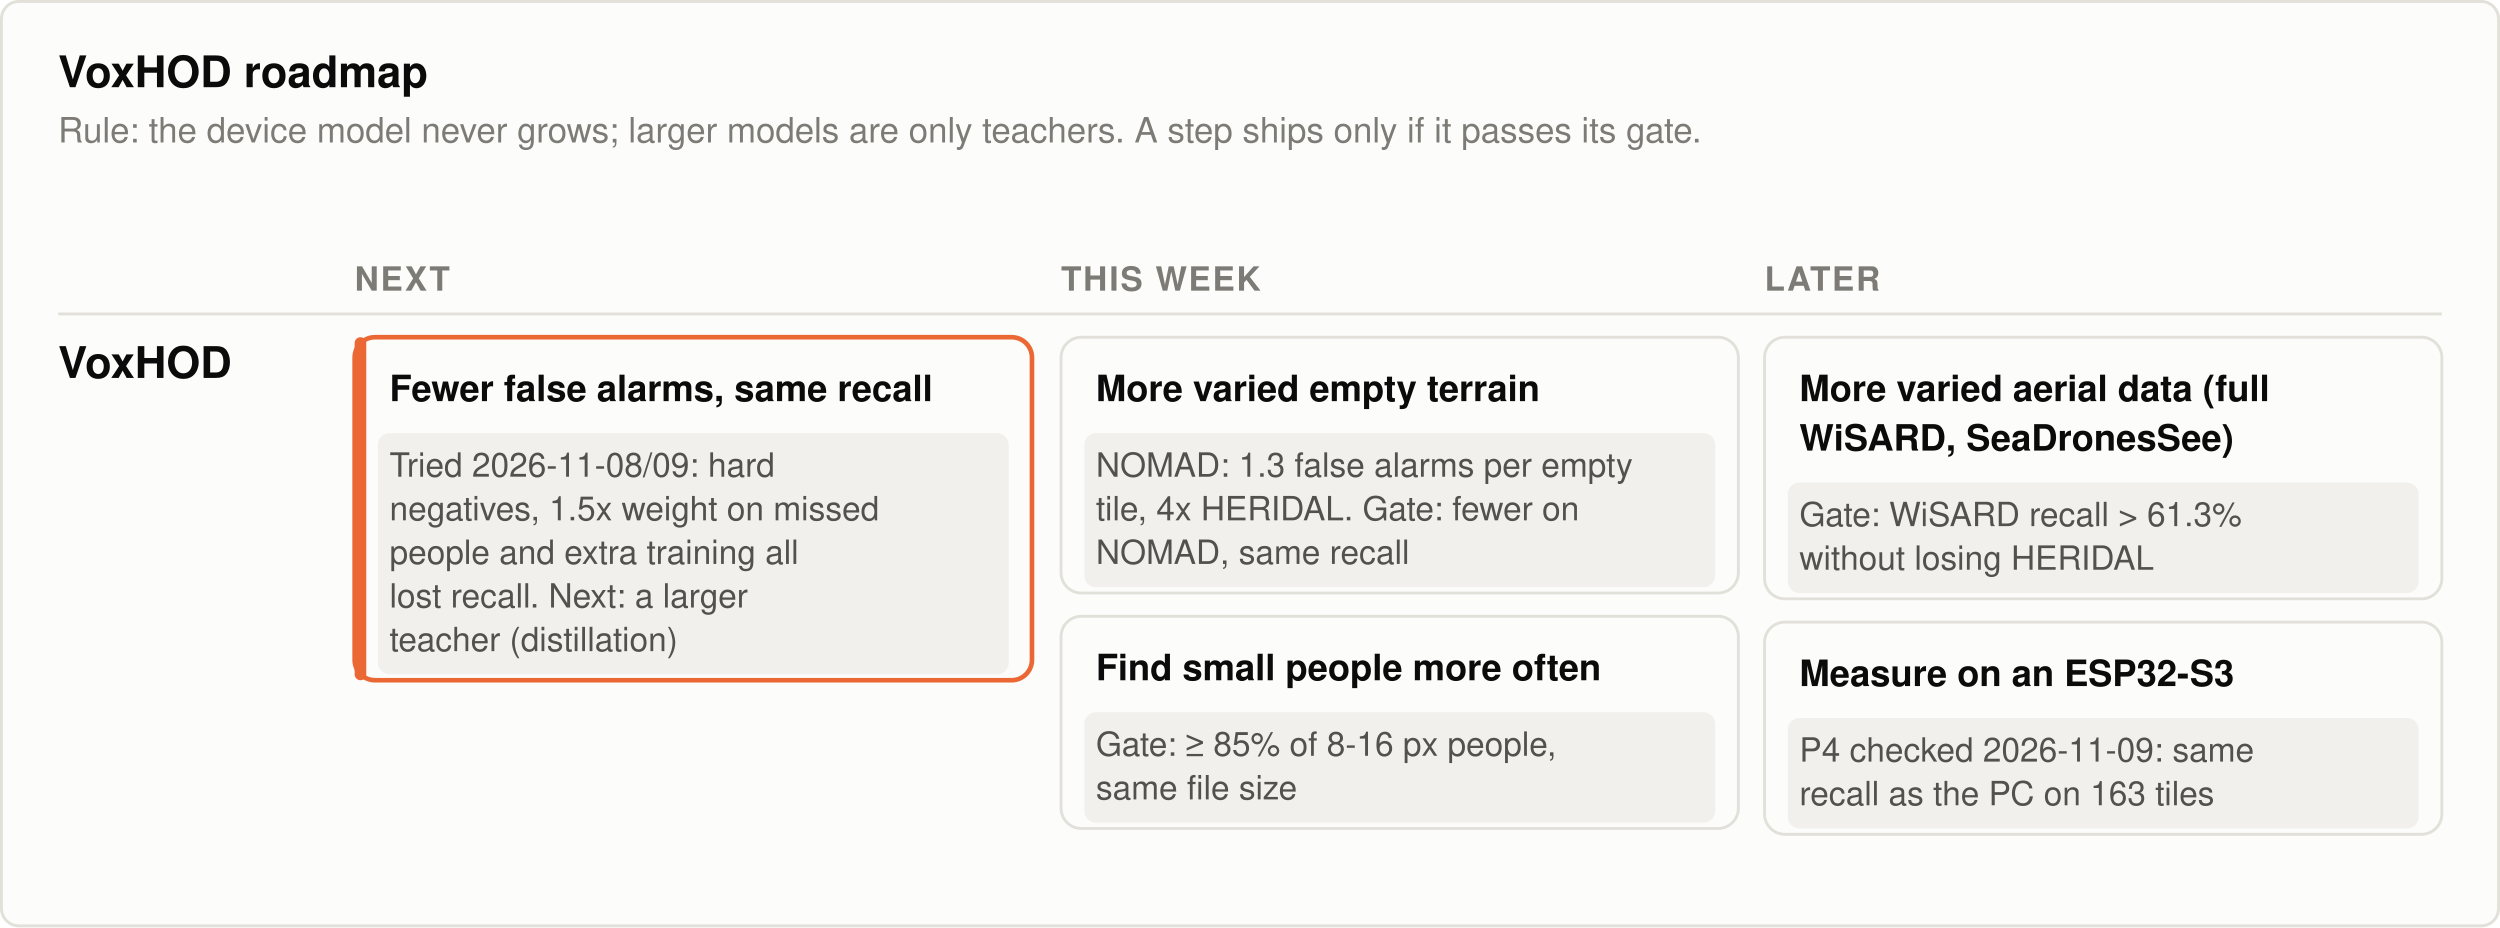
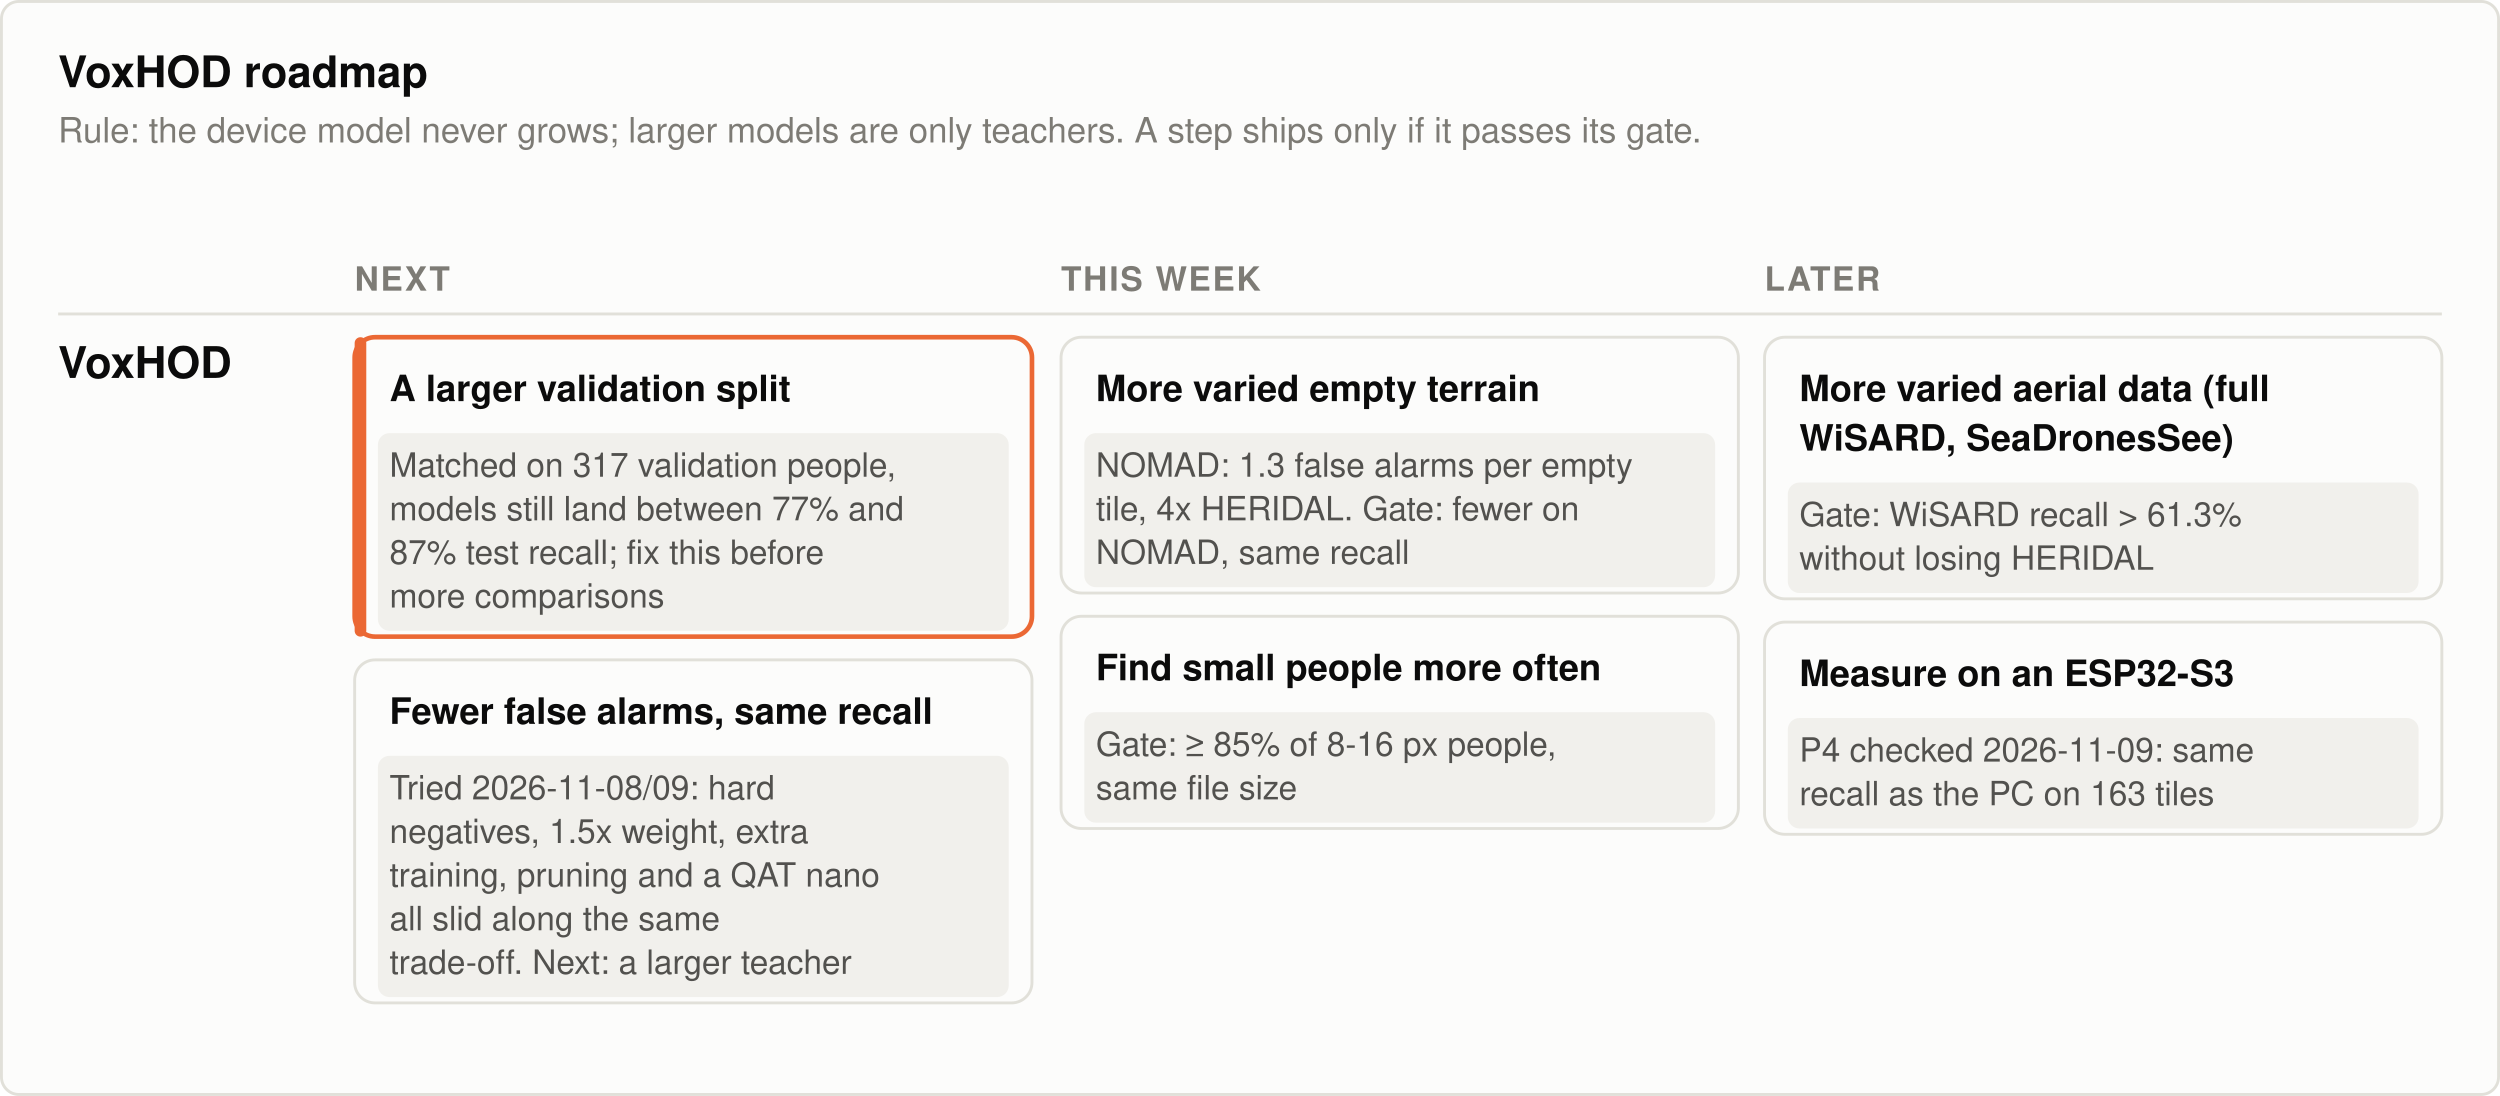
- <svg xmlns="http://www.w3.org/2000/svg" viewBox="0 0 860 319" width="860" height="319" font-family="-apple-system, BlinkMacSystemFont, 'Segoe UI', Helvetica, Arial, sans-serif">
-   <rect x="0.5" y="0.5" width="859" height="318" rx="6" fill="#fcfcfb" stroke="#e1e0d9" />
+ <svg xmlns="http://www.w3.org/2000/svg" viewBox="0 0 860 377" width="860" height="377" font-family="-apple-system, BlinkMacSystemFont, 'Segoe UI', Helvetica, Arial, sans-serif">
+   <rect x="0.5" y="0.5" width="859" height="376" rx="6" fill="#fcfcfb" stroke="#e1e0d9" />
  <text x="20" y="30" font-size="15" font-weight="600" fill="#0b0b0b">VoxHOD roadmap</text>
  <text x="20" y="49" font-size="12" fill="#7d7b75">Rule: the device model never grows; larger models are only teachers. A step ships only if it passes its gate.</text>
  <text x="122" y="100" font-size="11.5" font-weight="600" letter-spacing="0.6" fill="#7d7b75">NEXT</text>
  <text x="365" y="100" font-size="11.5" font-weight="600" letter-spacing="0.6" fill="#7d7b75">THIS WEEK</text>
  <text x="607" y="100" font-size="11.5" font-weight="600" letter-spacing="0.6" fill="#7d7b75">LATER</text>
  <line x1="20" x2="840" y1="108" y2="108" stroke="#e1e0d9" />
  <text x="20" y="130" font-size="15" font-weight="700" fill="#0b0b0b">VoxHOD</text>
-   <rect x="122" y="116" width="233" height="118" rx="7" fill="#fcfcfb" stroke="#eb6834" stroke-width="1.6" />
-   <rect x="122" y="116" width="4" height="118" rx="2" fill="#eb6834" />
-   <text x="134" y="138" font-size="12.5" font-weight="600" fill="#0b0b0b">Fewer false alarms, same recall</text>
-   <rect x="130" y="149" width="217" height="83" rx="4" fill="#f1f0ec" />
-   <text x="134" y="164" font-size="11.5" fill="#52514e">Tried 2026-11-08/09: hard</text>
-   <text x="134" y="179" font-size="11.5" fill="#52514e">negatives, 1.5x weight on missed</text>
-   <text x="134" y="194" font-size="11.5" fill="#52514e">people and extra training all</text>
-   <text x="134" y="209" font-size="11.5" fill="#52514e">lost recall. Next: a larger</text>
-   <text x="134" y="224" font-size="11.5" fill="#52514e">teacher (distillation)</text>
+   <rect x="122" y="116" width="233" height="103" rx="7" fill="#fcfcfb" stroke="#eb6834" stroke-width="1.6" />
+   <rect x="122" y="116" width="4" height="103" rx="2" fill="#eb6834" />
+   <text x="134" y="138" font-size="12.5" font-weight="600" fill="#0b0b0b">A larger validation split</text>
+   <rect x="130" y="149" width="217" height="68" rx="4" fill="#f1f0ec" />
+   <text x="134" y="164" font-size="11.5" fill="#52514e">Matched on 317 validation people,</text>
+   <text x="134" y="179" font-size="11.5" fill="#52514e">models still land between 77% and</text>
+   <text x="134" y="194" font-size="11.5" fill="#52514e">87% test recall; fix this before</text>
+   <text x="134" y="209" font-size="11.5" fill="#52514e">more comparisons</text>
+   <rect x="122" y="227" width="233" height="118" rx="7" fill="#fcfcfb" stroke="#e1e0d9" stroke-width="1" />
+   <text x="134" y="249" font-size="12.5" font-weight="600" fill="#0b0b0b">Fewer false alarms, same recall</text>
+   <rect x="130" y="260" width="217" height="83" rx="4" fill="#f1f0ec" />
+   <text x="134" y="275" font-size="11.5" fill="#52514e">Tried 2026-11-08/09: hard</text>
+   <text x="134" y="290" font-size="11.5" fill="#52514e">negatives, 1.5x weight, extra</text>
+   <text x="134" y="305" font-size="11.5" fill="#52514e">training, pruning and a QAT nano</text>
+   <text x="134" y="320" font-size="11.5" fill="#52514e">all slid along the same</text>
+   <text x="134" y="335" font-size="11.5" fill="#52514e">trade-off. Next: a larger teacher</text>
  <rect x="365" y="116" width="233" height="88" rx="7" fill="#fcfcfb" stroke="#e1e0d9" stroke-width="1" />
  <text x="377" y="138" font-size="12.5" font-weight="600" fill="#0b0b0b">More varied empty terrain</text>
  <rect x="373" y="149" width="217" height="53" rx="4" fill="#f1f0ec" />
  <text x="377" y="164" font-size="11.5" fill="#52514e">NOMAD: 1.3 false alarms per empty</text>
  <text x="377" y="179" font-size="11.5" fill="#52514e">tile, 4x HERIDAL. Gate: fewer on</text>
  <text x="377" y="194" font-size="11.5" fill="#52514e">NOMAD, same recall</text>
  <rect x="365" y="212" width="233" height="73" rx="7" fill="#fcfcfb" stroke="#e1e0d9" stroke-width="1" />
  <text x="377" y="234" font-size="12.5" font-weight="600" fill="#0b0b0b">Find small people more often</text>
  <rect x="373" y="245" width="217" height="38" rx="4" fill="#f1f0ec" />
  <text x="377" y="260" font-size="11.5" fill="#52514e">Gate: ≥ 85% of 8-16 px people,</text>
  <text x="377" y="275" font-size="11.5" fill="#52514e">same file size</text>
  <rect x="607" y="116" width="233" height="90" rx="7" fill="#fcfcfb" stroke="#e1e0d9" stroke-width="1" />
  <text x="619" y="138" font-size="12.5" font-weight="600" fill="#0b0b0b">More varied aerial data (full</text>
  <text x="619" y="155" font-size="12.5" font-weight="600" fill="#0b0b0b">WiSARD, SeaDronesSee)</text>
  <rect x="615" y="166" width="217" height="38" rx="4" fill="#f1f0ec" />
  <text x="619" y="181" font-size="11.5" fill="#52514e">Gate: WiSARD recall &gt; 61.3%</text>
  <text x="619" y="196" font-size="11.5" fill="#52514e">without losing HERIDAL</text>
  <rect x="607" y="214" width="233" height="73" rx="7" fill="#fcfcfb" stroke="#e1e0d9" stroke-width="1" />
  <text x="619" y="236" font-size="12.5" font-weight="600" fill="#0b0b0b">Measure on an ESP32-S3</text>
  <rect x="615" y="247" width="217" height="38" rx="4" fill="#f1f0ec" />
  <text x="619" y="262" font-size="11.5" fill="#52514e">P4 checked 2026-11-09: same</text>
  <text x="619" y="277" font-size="11.5" fill="#52514e">recall as the PC on 163 tiles</text>
</svg>
